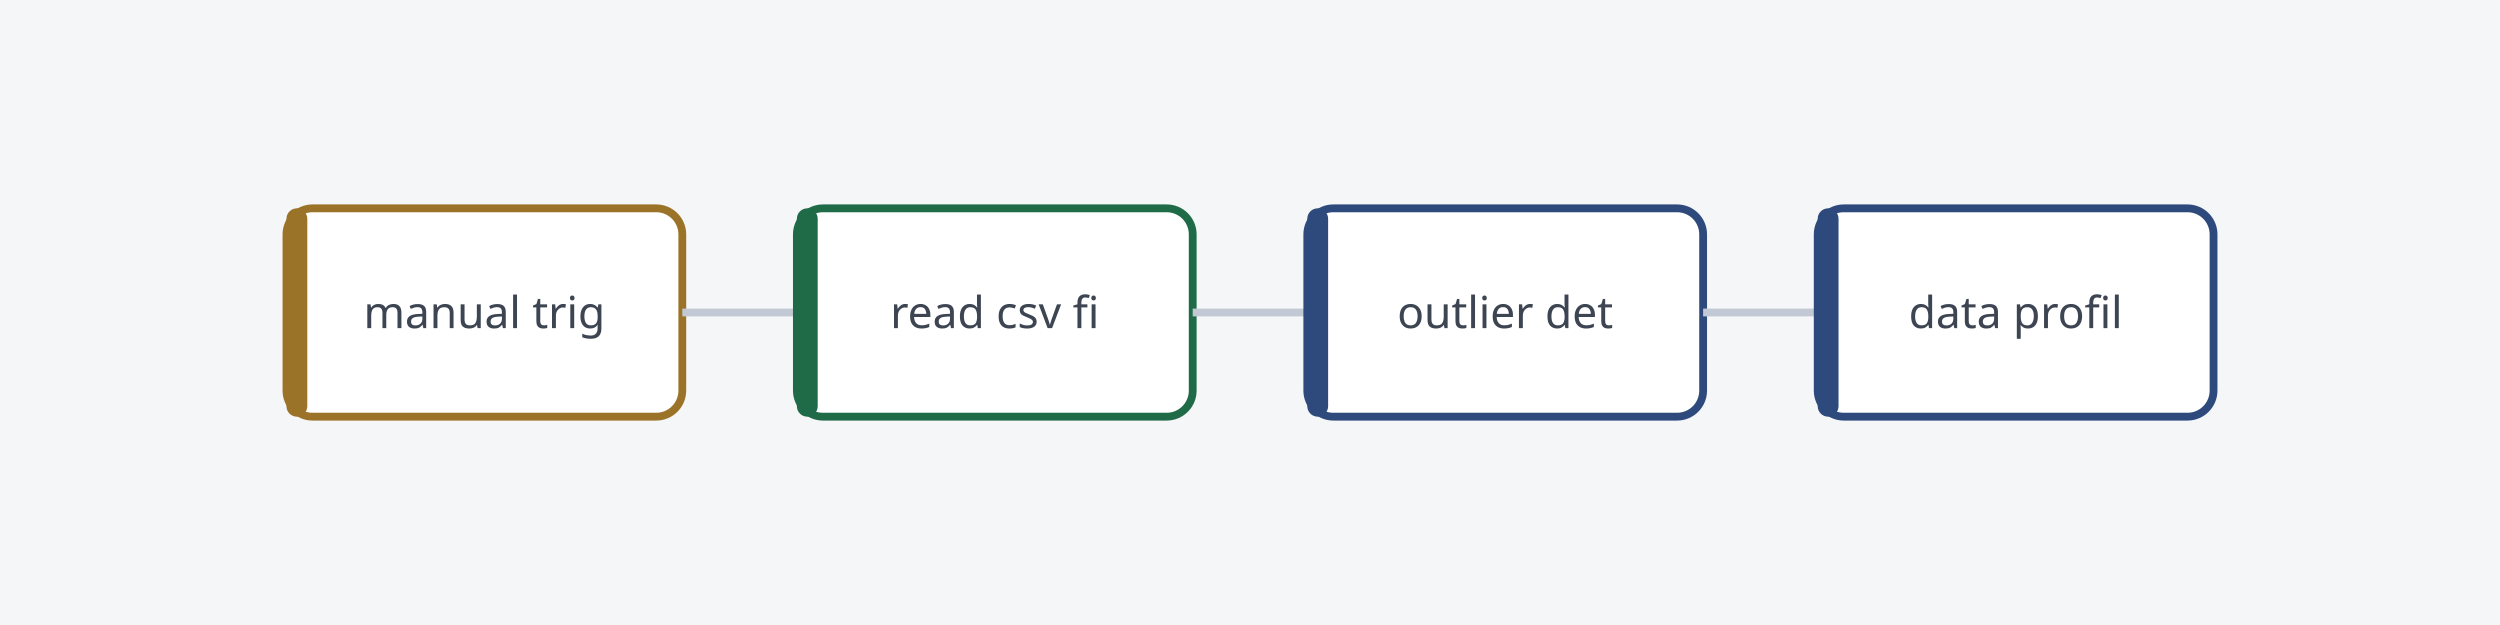
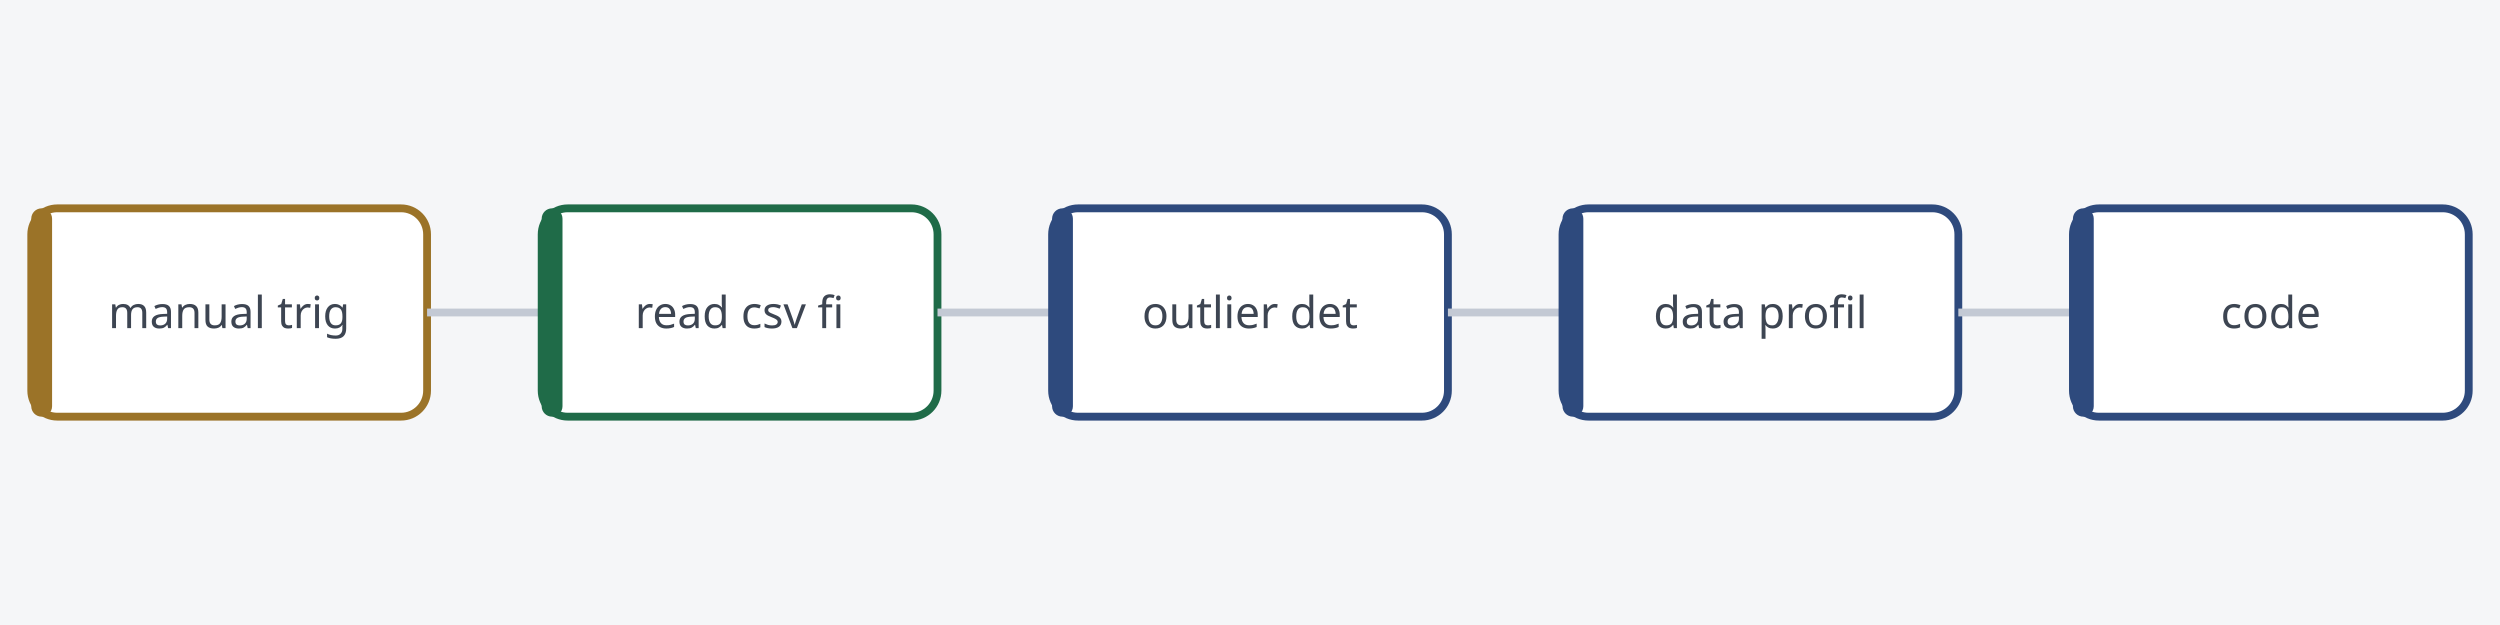
<svg xmlns="http://www.w3.org/2000/svg" viewBox="0 0 480 120" width="480" height="120" role="img" aria-label="Data quality gate workflow shape">
  <rect width="480" height="120" fill="#F5F6F8" />
-   <rect x="55" y="40" width="76" height="40" rx="5" fill="#FFFFFF" stroke="#9B7328" stroke-width="1.5" />
-   <rect x="55" y="40" width="4" height="40" rx="2" fill="#9B7328" />
-   <text x="93" y="63" text-anchor="middle" font-family="IBM Plex Sans, system-ui, sans-serif" font-size="8.5" fill="#3D4552">manual trig</text>
-   <line x1="131" y1="60" x2="153" y2="60" stroke="#C3C9D4" stroke-width="1.5" />
-   <rect x="153" y="40" width="76" height="40" rx="5" fill="#FFFFFF" stroke="#1F6B48" stroke-width="1.5" />
-   <rect x="153" y="40" width="4" height="40" rx="2" fill="#1F6B48" />
-   <text x="191" y="63" text-anchor="middle" font-family="IBM Plex Sans, system-ui, sans-serif" font-size="8.5" fill="#3D4552">read csv fi</text>
-   <line x1="229" y1="60" x2="251" y2="60" stroke="#C3C9D4" stroke-width="1.5" />
-   <rect x="251" y="40" width="76" height="40" rx="5" fill="#FFFFFF" stroke="#2E4A7D" stroke-width="1.5" />
-   <rect x="251" y="40" width="4" height="40" rx="2" fill="#2E4A7D" />
-   <text x="289" y="63" text-anchor="middle" font-family="IBM Plex Sans, system-ui, sans-serif" font-size="8.5" fill="#3D4552">outlier det</text>
-   <line x1="327" y1="60" x2="349" y2="60" stroke="#C3C9D4" stroke-width="1.5" />
-   <rect x="349" y="40" width="76" height="40" rx="5" fill="#FFFFFF" stroke="#2E4A7D" stroke-width="1.5" />
-   <rect x="349" y="40" width="4" height="40" rx="2" fill="#2E4A7D" />
-   <text x="387" y="63" text-anchor="middle" font-family="IBM Plex Sans, system-ui, sans-serif" font-size="8.5" fill="#3D4552">data profil</text>
+   <rect x="6" y="40" width="76" height="40" rx="5" fill="#FFFFFF" stroke="#9B7328" stroke-width="1.5" />
+   <rect x="6" y="40" width="4" height="40" rx="2" fill="#9B7328" />
+   <text x="44" y="63" text-anchor="middle" font-family="IBM Plex Sans, system-ui, sans-serif" font-size="8.5" fill="#3D4552">manual trig</text>
+   <line x1="82" y1="60" x2="104" y2="60" stroke="#C3C9D4" stroke-width="1.5" />
+   <rect x="104" y="40" width="76" height="40" rx="5" fill="#FFFFFF" stroke="#1F6B48" stroke-width="1.5" />
+   <rect x="104" y="40" width="4" height="40" rx="2" fill="#1F6B48" />
+   <text x="142" y="63" text-anchor="middle" font-family="IBM Plex Sans, system-ui, sans-serif" font-size="8.5" fill="#3D4552">read csv fi</text>
+   <line x1="180" y1="60" x2="202" y2="60" stroke="#C3C9D4" stroke-width="1.5" />
+   <rect x="202" y="40" width="76" height="40" rx="5" fill="#FFFFFF" stroke="#2E4A7D" stroke-width="1.5" />
+   <rect x="202" y="40" width="4" height="40" rx="2" fill="#2E4A7D" />
+   <text x="240" y="63" text-anchor="middle" font-family="IBM Plex Sans, system-ui, sans-serif" font-size="8.5" fill="#3D4552">outlier det</text>
+   <line x1="278" y1="60" x2="300" y2="60" stroke="#C3C9D4" stroke-width="1.5" />
+   <rect x="300" y="40" width="76" height="40" rx="5" fill="#FFFFFF" stroke="#2E4A7D" stroke-width="1.5" />
+   <rect x="300" y="40" width="4" height="40" rx="2" fill="#2E4A7D" />
+   <text x="338" y="63" text-anchor="middle" font-family="IBM Plex Sans, system-ui, sans-serif" font-size="8.5" fill="#3D4552">data profil</text>
+   <line x1="376" y1="60" x2="398" y2="60" stroke="#C3C9D4" stroke-width="1.5" />
+   <rect x="398" y="40" width="76" height="40" rx="5" fill="#FFFFFF" stroke="#2E4A7D" stroke-width="1.5" />
+   <rect x="398" y="40" width="4" height="40" rx="2" fill="#2E4A7D" />
+   <text x="436" y="63" text-anchor="middle" font-family="IBM Plex Sans, system-ui, sans-serif" font-size="8.5" fill="#3D4552">code</text>
</svg>
